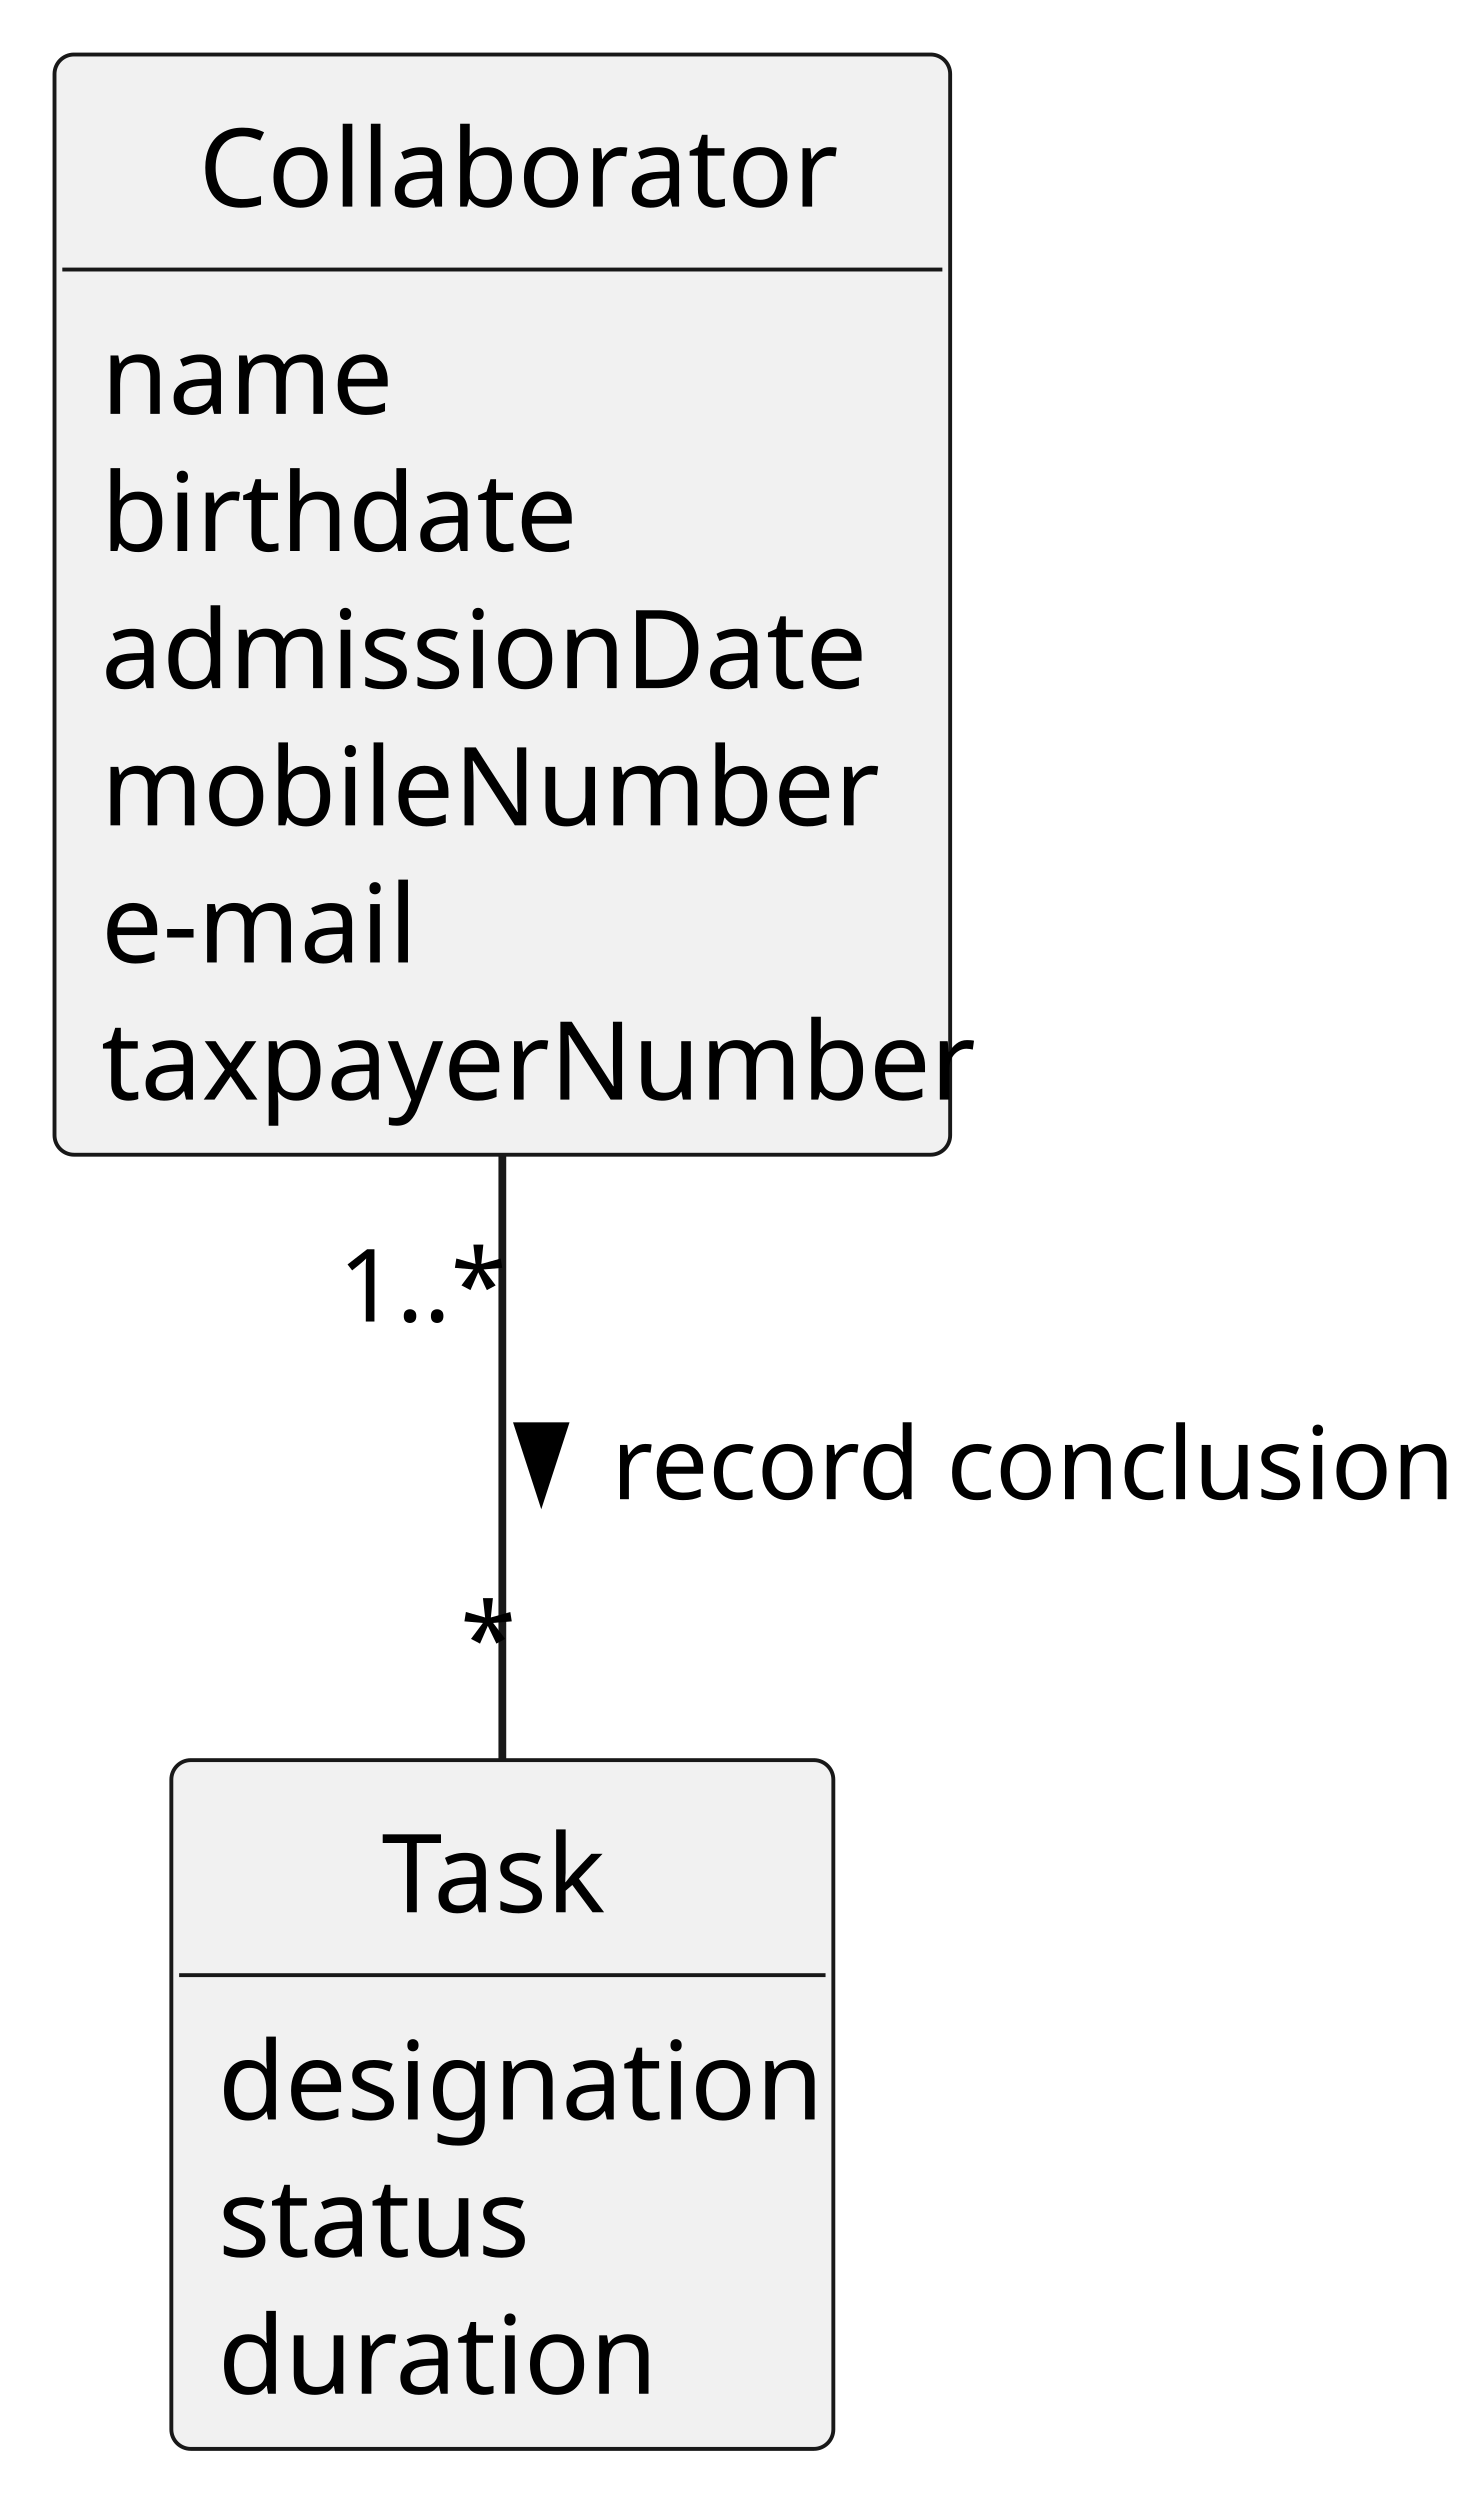
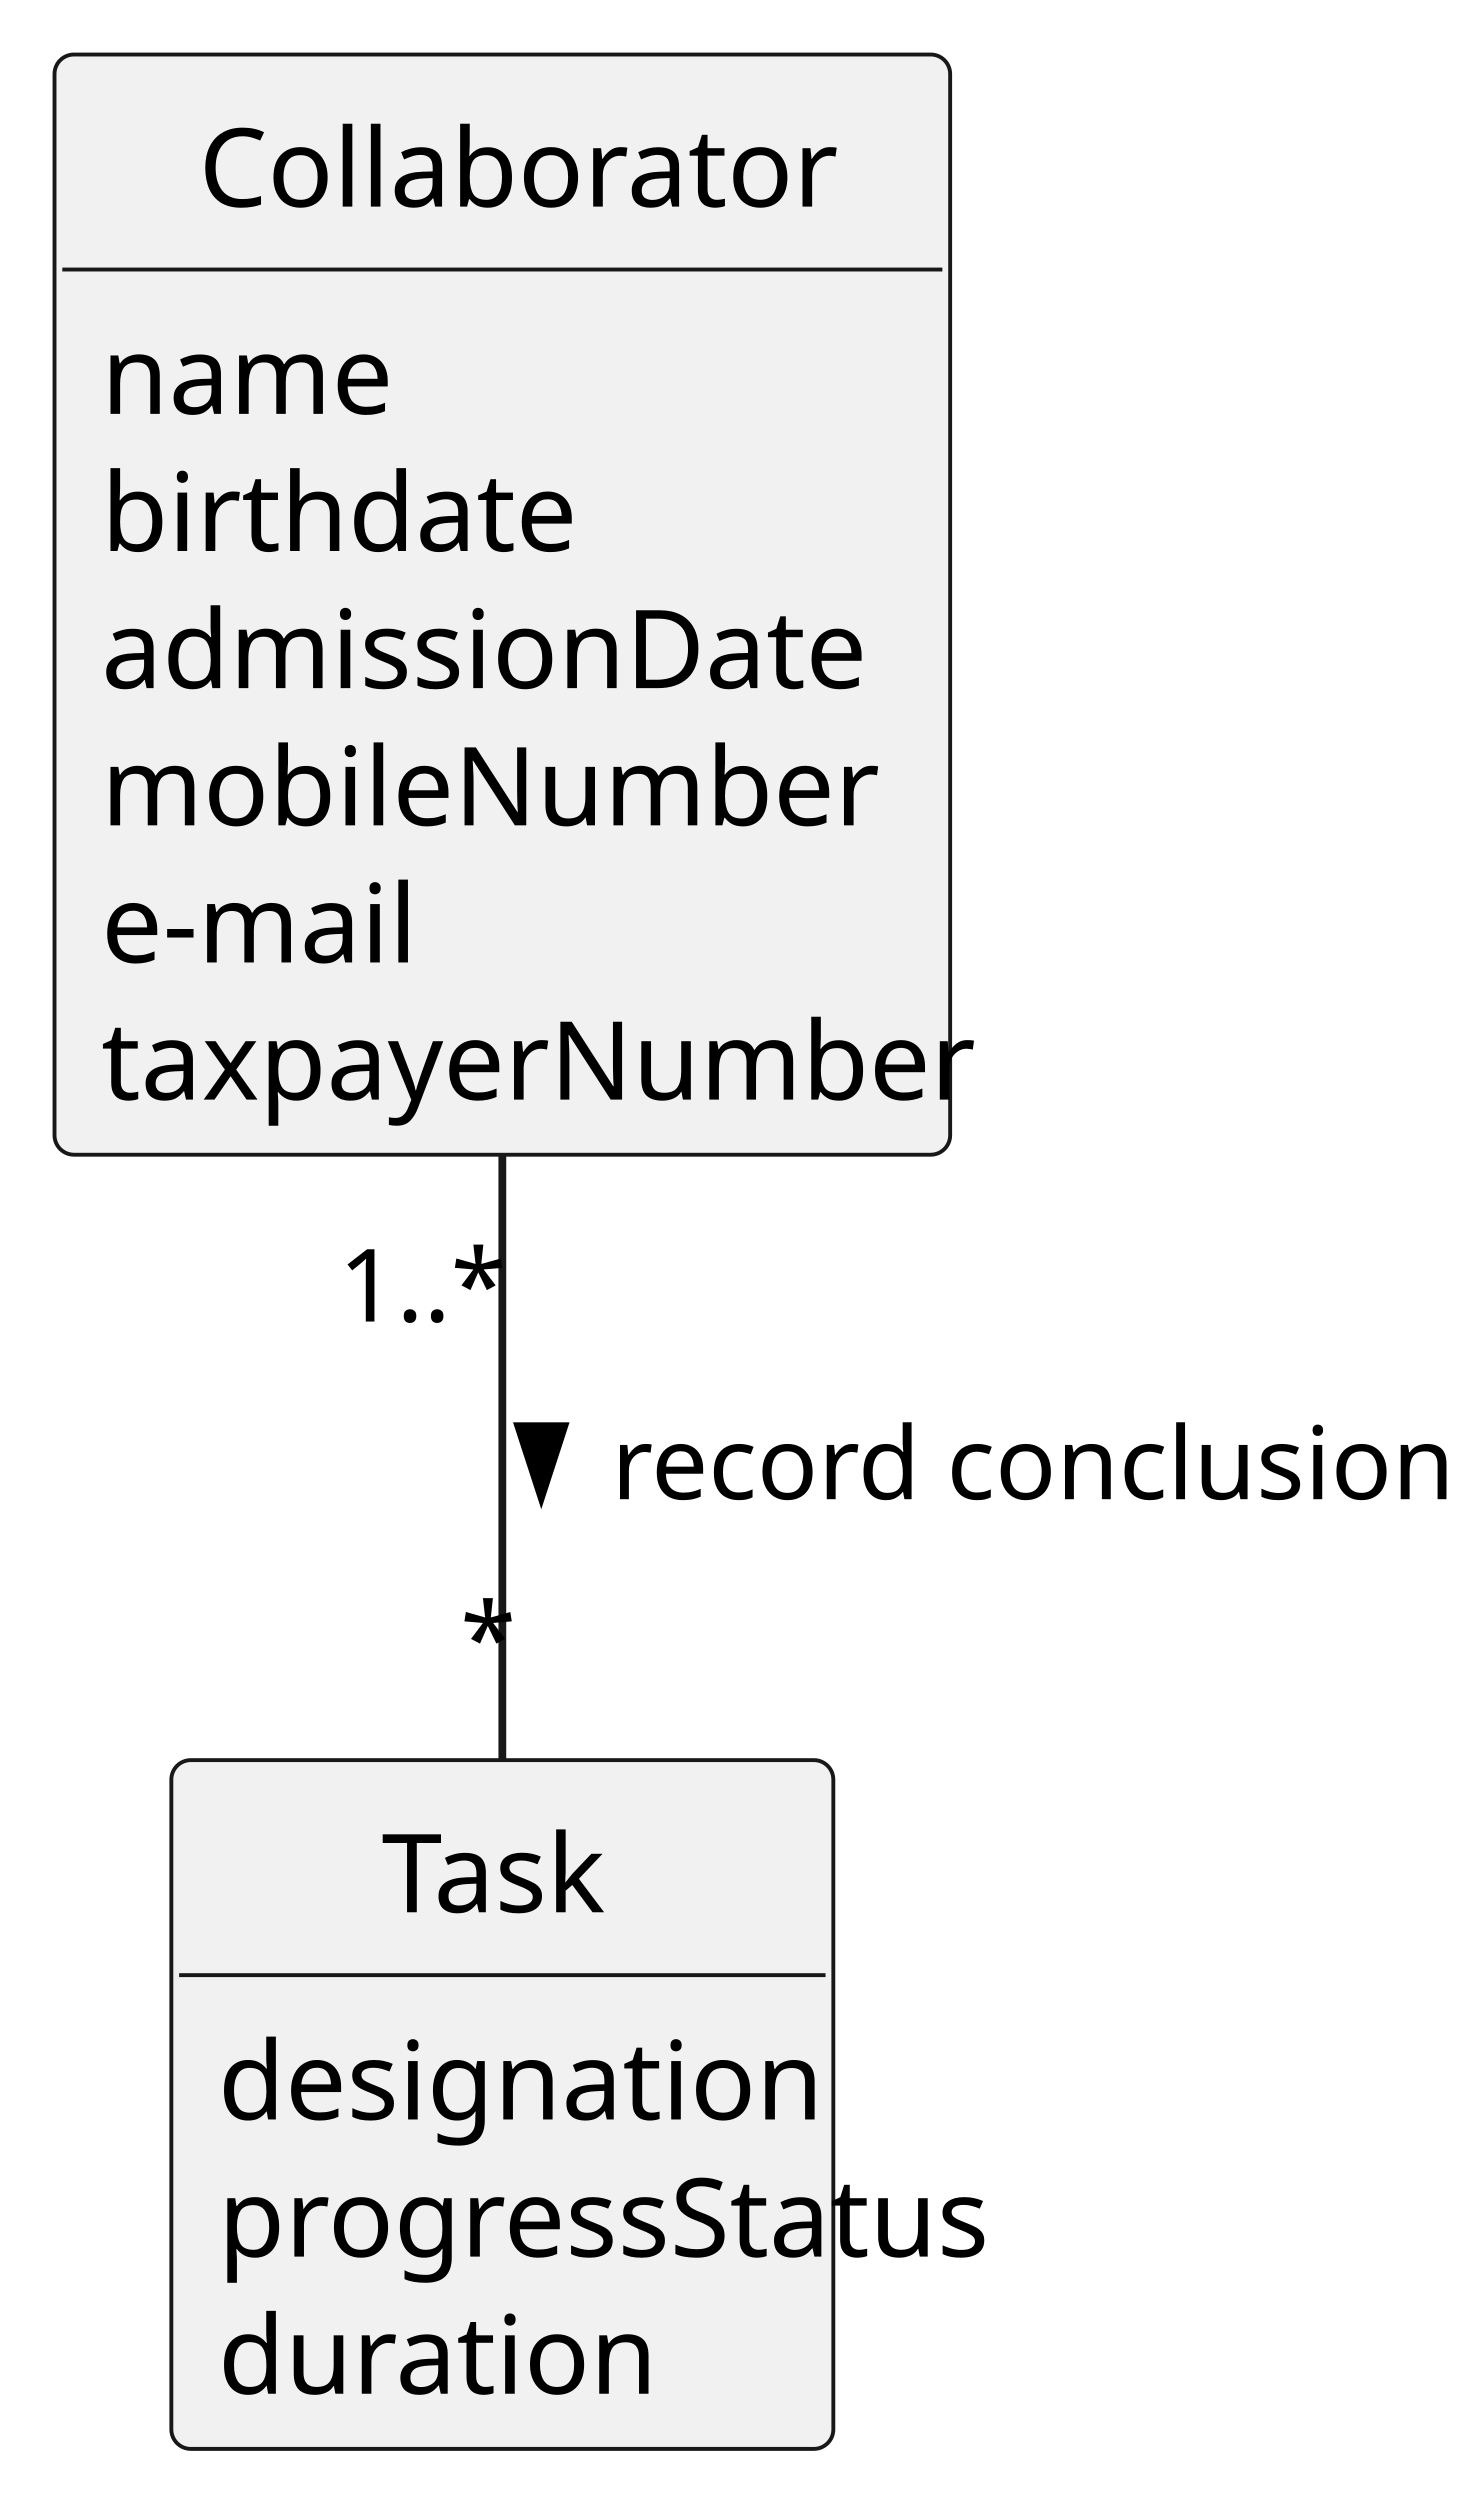
<svg xmlns="http://www.w3.org/2000/svg" contentStyleType="text/css" height="321px" preserveAspectRatio="none" style="width:188px;height:321px;background:#FFFFFF;" version="1.1" viewBox="0 0 188 321" width="188px" zoomAndPan="magnify">
  <defs />
  <g>
    <g id="elem_Collaborator">
      <rect codeLine="13" fill="#F1F1F1" height="141.266" id="Collaborator" rx="2.5" ry="2.5" style="stroke:#181818;stroke-width:0.5;" width="115" x="7" y="7" />
      <text fill="#000000" font-family="sans-serif" font-size="14" lengthAdjust="spacing" textLength="78" x="25.5" y="26.533">Collaborator</text>
      <line style="stroke:#181818;stroke-width:0.5;" x1="8" x2="121" y1="34.609" y2="34.609" />
      <text fill="#000000" font-family="sans-serif" font-size="14" lengthAdjust="spacing" textLength="35" x="13" y="53.143">name</text>
      <text fill="#000000" font-family="sans-serif" font-size="14" lengthAdjust="spacing" textLength="56" x="13" y="70.752">birthdate</text>
      <text fill="#000000" font-family="sans-serif" font-size="14" lengthAdjust="spacing" textLength="93" x="13" y="88.361">admissionDate</text>
      <text fill="#000000" font-family="sans-serif" font-size="14" lengthAdjust="spacing" textLength="90" x="13" y="105.971">mobileNumber</text>
      <text fill="#000000" font-family="sans-serif" font-size="14" lengthAdjust="spacing" textLength="38" x="13" y="123.58">e-mail</text>
      <text fill="#000000" font-family="sans-serif" font-size="14" lengthAdjust="spacing" textLength="103" x="13" y="141.19">taxpayerNumber</text>
    </g>
    <g id="elem_Task">
      <rect codeLine="23" fill="#F1F1F1" height="88.438" id="Task" rx="2.5" ry="2.5" style="stroke:#181818;stroke-width:0.5;" width="85" x="22" y="226" />
      <text fill="#000000" font-family="sans-serif" font-size="14" lengthAdjust="spacing" textLength="31" x="49" y="245.533">Task</text>
      <line style="stroke:#181818;stroke-width:0.5;" x1="23" x2="106" y1="253.609" y2="253.609" />
      <text fill="#000000" font-family="sans-serif" font-size="14" lengthAdjust="spacing" textLength="73" x="28" y="272.143">designation</text>
-       <text fill="#000000" font-family="sans-serif" font-size="14" lengthAdjust="spacing" textLength="38" x="28" y="289.752">status</text>
+       <text fill="#000000" font-family="sans-serif" font-size="14" lengthAdjust="spacing" textLength="38" x="28" y="289.752">progressStatus</text>
      <text fill="#000000" font-family="sans-serif" font-size="14" lengthAdjust="spacing" textLength="52" x="28" y="307.361">duration</text>
    </g>
    <g id="link_Collaborator_Task">
      <path codeLine="29" d="M64.5,148.08 C64.5,174.12 64.5,202.93 64.5,225.89 " fill="none" id="Collaborator-Task" style="stroke:#181818;stroke-width:1.0;" />
      <polygon fill="#000000" points="69.5,192.176,72.439,183.131,66.561,183.131,69.5,192.176" style="stroke:#000000;stroke-width:1.0;" />
      <text fill="#000000" font-family="sans-serif" font-size="13" lengthAdjust="spacing" textLength="102" x="78.5" y="192.495">record conclusion</text>
      <text fill="#000000" font-family="sans-serif" font-size="13" lengthAdjust="spacing" textLength="20" x="43.469" y="169.683">1..*</text>
      <text fill="#000000" font-family="sans-serif" font-size="13" lengthAdjust="spacing" textLength="5" x="59.102" y="215.073">*</text>
    </g>
  </g>
</svg>
